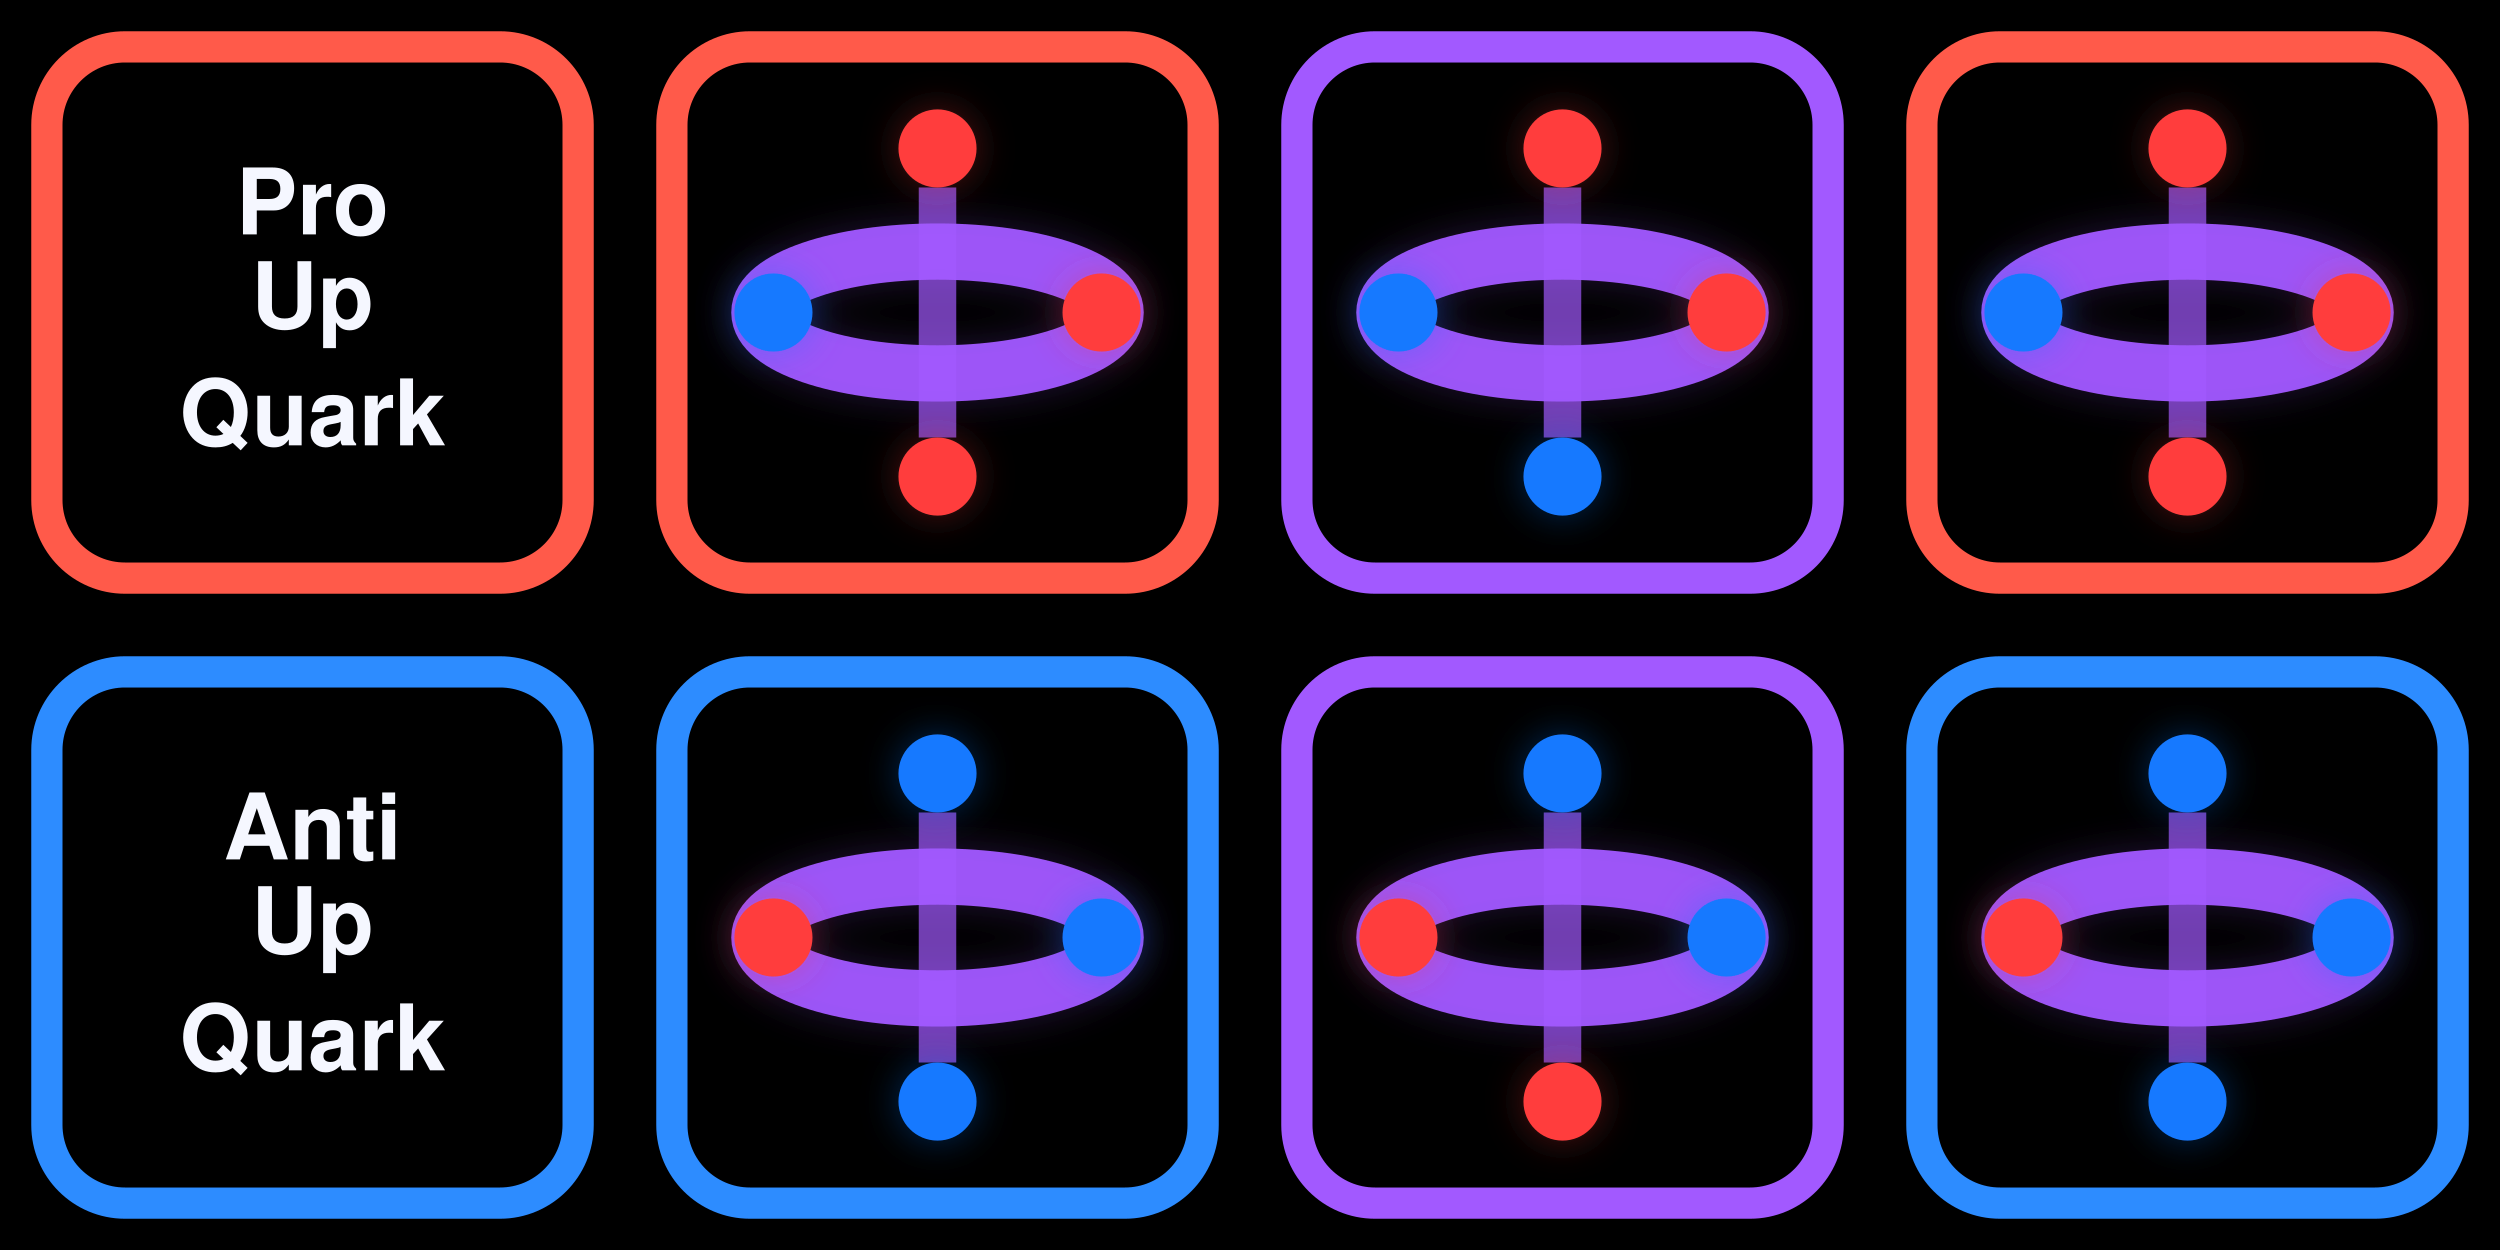
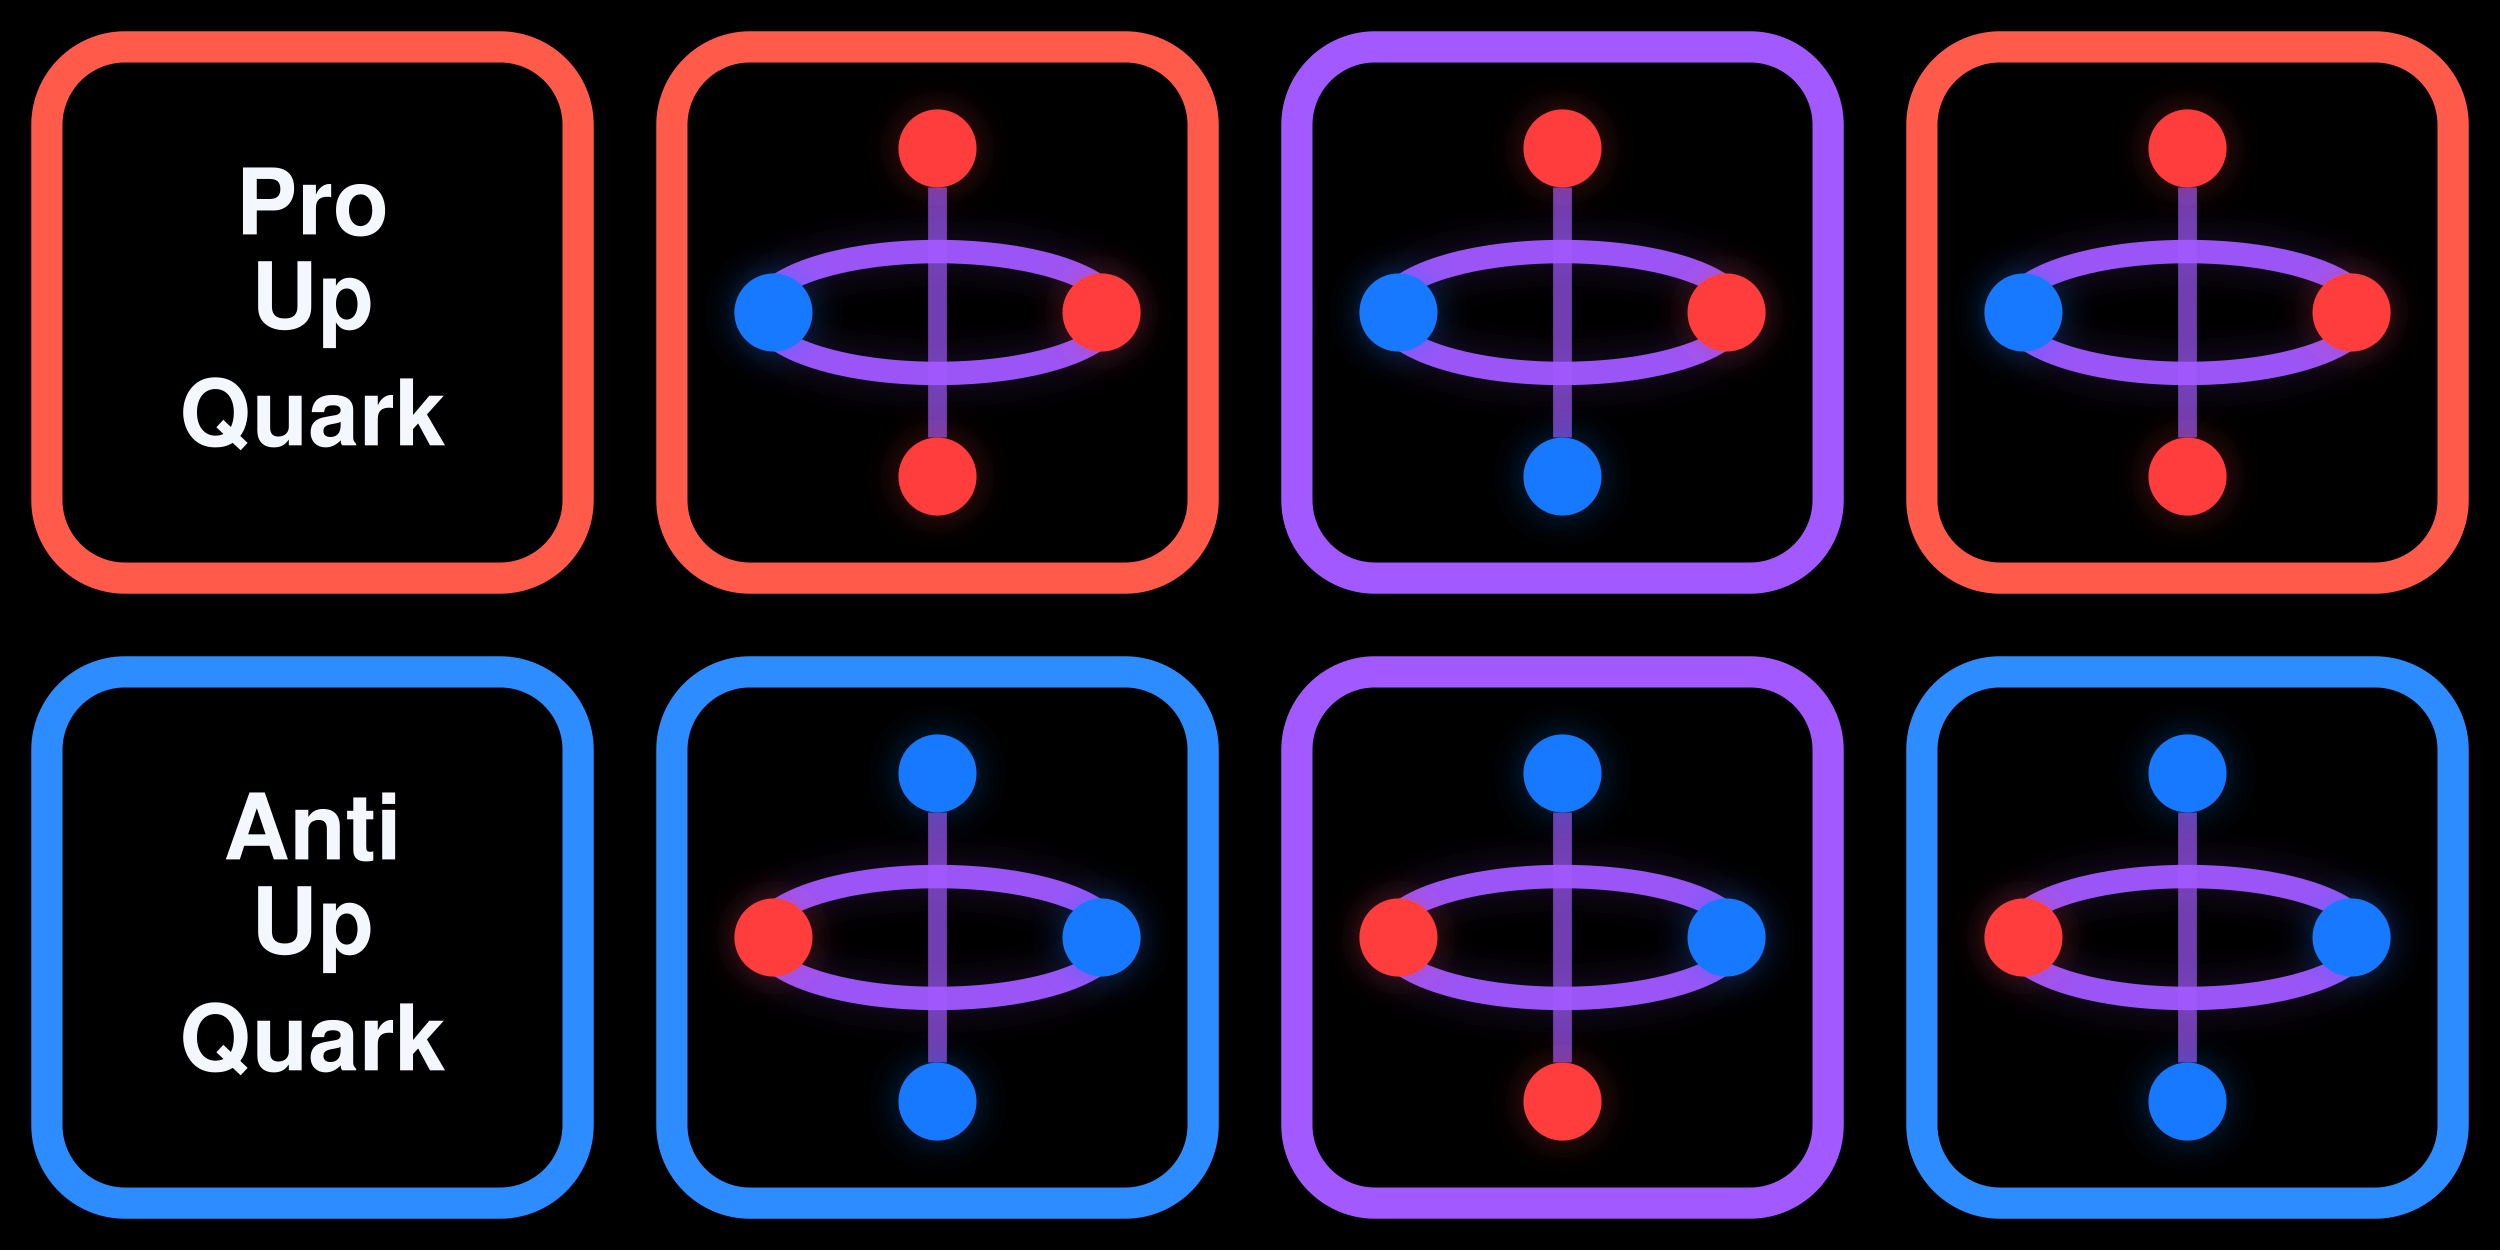
<svg xmlns="http://www.w3.org/2000/svg" viewBox="0 0 320 160" role="img" aria-labelledby="title desc">
  <g transform="translate(0.00 0.00)">
    <rect width="80" height="80" fill="#000000" />
    <rect x="6.00" y="6.00" width="68.00" height="68.00" rx="10.00" fill="none" stroke="#ff5a4a" stroke-width="4.00" />
    <text x="40.00" y="30.00" fill="#f5f7ff" font-family="'Helvetica Neue', Helvetica, Arial, sans-serif" font-size="11.75" font-weight="700" text-anchor="middle">Pro</text>
    <text x="40.00" y="42.00" fill="#f5f7ff" font-family="'Helvetica Neue', Helvetica, Arial, sans-serif" font-size="11.75" font-weight="700" text-anchor="middle">Up</text>
    <text x="40.00" y="57.00" fill="#f5f7ff" font-family="'Helvetica Neue', Helvetica, Arial, sans-serif" font-size="11.75" font-weight="700" text-anchor="middle">Quark</text>
  </g>
  <g transform="translate(80.00 0.00)">
    <rect width="80" height="80" fill="#000000" />
    <rect x="6.00" y="6.00" width="68.00" height="68.00" rx="10.00" fill="none" stroke="#ff5a4a" stroke-width="4.00" />
    <svg x="4.00" y="4.00" width="72.00" height="72.00" viewBox="0 0 120 120" aria-hidden="true">
-       <ellipse cx="60.00" cy="60.00" rx="38.00" ry="13.00" fill="none" stroke="rgba(162, 89, 255, 0.96)" stroke-width="7.20" vector-effect="non-scaling-stroke" style="filter:drop-shadow(0 0 4px rgba(162, 89, 255, 0.22))" />
-       <line x1="60.00" y1="33.33" x2="60.00" y2="86.67" fill="none" stroke="rgba(162, 89, 255, 0.82)" stroke-width="4.80" stroke-linecap="butt" vector-effect="non-scaling-stroke" opacity="0.84" />
+       <ellipse cx="60.00" cy="60.00" rx="38.00" ry="13.00" fill="none" stroke="rgba(162, 89, 255, 0.96)" stroke-width="5.00" style="filter:drop-shadow(0 0 4px rgba(162, 89, 255, 0.22))" />
+       <line x1="60.00" y1="33.33" x2="60.00" y2="86.67" fill="none" stroke="rgba(162, 89, 255, 0.82)" stroke-width="4.00" stroke-linecap="butt" opacity="0.84" />
      <circle cx="25.00" cy="60.00" r="8.33" fill="#1879ff" vector-effect="non-scaling-stroke" style="filter:drop-shadow(0 0 4px rgba(24, 121, 255, 0.34))" />
      <circle cx="95.00" cy="60.00" r="8.33" fill="#ff3d3d" vector-effect="non-scaling-stroke" style="filter:drop-shadow(0 0 4px rgba(255, 61, 61, 0.32))" />
      <circle cx="60.00" cy="25.00" r="8.33" fill="#ff3d3d" vector-effect="non-scaling-stroke" style="filter:drop-shadow(0 0 4px rgba(255, 61, 61, 0.32))" />
      <circle cx="60.00" cy="95.00" r="8.33" fill="#ff3d3d" vector-effect="non-scaling-stroke" style="filter:drop-shadow(0 0 4px rgba(255, 61, 61, 0.32))" />
    </svg>
  </g>
  <g transform="translate(160.00 0.00)">
    <rect width="80" height="80" fill="#000000" />
    <rect x="6.00" y="6.00" width="68.00" height="68.00" rx="10.00" fill="none" stroke="#a259ff" stroke-width="4.00" />
    <svg x="4.00" y="4.00" width="72.00" height="72.00" viewBox="0 0 120 120" aria-hidden="true">
-       <ellipse cx="60.00" cy="60.00" rx="38.00" ry="13.00" fill="none" stroke="rgba(162, 89, 255, 0.96)" stroke-width="7.20" vector-effect="non-scaling-stroke" style="filter:drop-shadow(0 0 4px rgba(162, 89, 255, 0.22))" />
-       <line x1="60.00" y1="33.33" x2="60.00" y2="86.67" fill="none" stroke="rgba(162, 89, 255, 0.82)" stroke-width="4.80" stroke-linecap="butt" vector-effect="non-scaling-stroke" opacity="0.84" />
+       <ellipse cx="60.00" cy="60.00" rx="38.00" ry="13.00" fill="none" stroke="rgba(162, 89, 255, 0.96)" stroke-width="5.00" style="filter:drop-shadow(0 0 4px rgba(162, 89, 255, 0.22))" />
+       <line x1="60.00" y1="33.33" x2="60.00" y2="86.67" fill="none" stroke="rgba(162, 89, 255, 0.82)" stroke-width="4.00" stroke-linecap="butt" opacity="0.84" />
      <circle cx="25.00" cy="60.00" r="8.33" fill="#1879ff" vector-effect="non-scaling-stroke" style="filter:drop-shadow(0 0 4px rgba(24, 121, 255, 0.34))" />
      <circle cx="95.00" cy="60.00" r="8.33" fill="#ff3d3d" vector-effect="non-scaling-stroke" style="filter:drop-shadow(0 0 4px rgba(255, 61, 61, 0.32))" />
      <circle cx="60.00" cy="25.00" r="8.33" fill="#ff3d3d" vector-effect="non-scaling-stroke" style="filter:drop-shadow(0 0 4px rgba(255, 61, 61, 0.32))" />
      <circle cx="60.00" cy="95.00" r="8.33" fill="#1879ff" vector-effect="non-scaling-stroke" style="filter:drop-shadow(0 0 4px rgba(24, 121, 255, 0.34))" />
    </svg>
  </g>
  <g transform="translate(240.00 0.00)">
    <rect width="80" height="80" fill="#000000" />
    <rect x="6.00" y="6.00" width="68.00" height="68.00" rx="10.00" fill="none" stroke="#ff5a4a" stroke-width="4.00" />
    <svg x="4.00" y="4.00" width="72.00" height="72.00" viewBox="0 0 120 120" aria-hidden="true">
-       <ellipse cx="60.00" cy="60.00" rx="38.00" ry="13.00" fill="none" stroke="rgba(162, 89, 255, 0.96)" stroke-width="7.20" vector-effect="non-scaling-stroke" style="filter:drop-shadow(0 0 4px rgba(162, 89, 255, 0.22))" />
-       <line x1="60.00" y1="33.33" x2="60.00" y2="86.67" fill="none" stroke="rgba(162, 89, 255, 0.82)" stroke-width="4.80" stroke-linecap="butt" vector-effect="non-scaling-stroke" opacity="0.84" />
+       <ellipse cx="60.00" cy="60.00" rx="38.00" ry="13.00" fill="none" stroke="rgba(162, 89, 255, 0.96)" stroke-width="5.00" style="filter:drop-shadow(0 0 4px rgba(162, 89, 255, 0.22))" />
+       <line x1="60.00" y1="33.33" x2="60.00" y2="86.67" fill="none" stroke="rgba(162, 89, 255, 0.82)" stroke-width="4.00" stroke-linecap="butt" opacity="0.84" />
      <circle cx="25.00" cy="60.00" r="8.33" fill="#1879ff" vector-effect="non-scaling-stroke" style="filter:drop-shadow(0 0 4px rgba(24, 121, 255, 0.34))" />
      <circle cx="95.00" cy="60.00" r="8.33" fill="#ff3d3d" vector-effect="non-scaling-stroke" style="filter:drop-shadow(0 0 4px rgba(255, 61, 61, 0.32))" />
      <circle cx="60.00" cy="25.00" r="8.33" fill="#ff3d3d" vector-effect="non-scaling-stroke" style="filter:drop-shadow(0 0 4px rgba(255, 61, 61, 0.32))" />
      <circle cx="60.00" cy="95.00" r="8.33" fill="#ff3d3d" vector-effect="non-scaling-stroke" style="filter:drop-shadow(0 0 4px rgba(255, 61, 61, 0.32))" />
    </svg>
  </g>
  <g transform="translate(0.00 80.00)">
    <rect width="80" height="80" fill="#000000" />
    <rect x="6.00" y="6.00" width="68.00" height="68.00" rx="10.00" fill="none" stroke="#2d8cff" stroke-width="4.00" />
    <text x="40.00" y="30.00" fill="#f5f7ff" font-family="'Helvetica Neue', Helvetica, Arial, sans-serif" font-size="11.75" font-weight="700" text-anchor="middle">Anti</text>
    <text x="40.00" y="42.00" fill="#f5f7ff" font-family="'Helvetica Neue', Helvetica, Arial, sans-serif" font-size="11.75" font-weight="700" text-anchor="middle">Up</text>
    <text x="40.00" y="57.00" fill="#f5f7ff" font-family="'Helvetica Neue', Helvetica, Arial, sans-serif" font-size="11.75" font-weight="700" text-anchor="middle">Quark</text>
  </g>
  <g transform="translate(80.00 80.00)">
    <rect width="80" height="80" fill="#000000" />
    <rect x="6.00" y="6.00" width="68.00" height="68.00" rx="10.00" fill="none" stroke="#2d8cff" stroke-width="4.00" />
    <svg x="4.00" y="4.00" width="72.00" height="72.00" viewBox="0 0 120 120" aria-hidden="true">
-       <ellipse cx="60.00" cy="60.00" rx="38.00" ry="13.00" fill="none" stroke="rgba(162, 89, 255, 0.96)" stroke-width="7.20" vector-effect="non-scaling-stroke" style="filter:drop-shadow(0 0 4px rgba(162, 89, 255, 0.22))" />
-       <line x1="60.00" y1="33.33" x2="60.00" y2="86.67" fill="none" stroke="rgba(162, 89, 255, 0.82)" stroke-width="4.80" stroke-linecap="butt" vector-effect="non-scaling-stroke" opacity="0.84" />
+       <ellipse cx="60.00" cy="60.00" rx="38.00" ry="13.00" fill="none" stroke="rgba(162, 89, 255, 0.96)" stroke-width="5.00" style="filter:drop-shadow(0 0 4px rgba(162, 89, 255, 0.22))" />
+       <line x1="60.00" y1="33.33" x2="60.00" y2="86.67" fill="none" stroke="rgba(162, 89, 255, 0.82)" stroke-width="4.00" stroke-linecap="butt" opacity="0.84" />
      <circle cx="25.00" cy="60.00" r="8.33" fill="#ff3d3d" vector-effect="non-scaling-stroke" style="filter:drop-shadow(0 0 4px rgba(255, 61, 61, 0.32))" />
      <circle cx="95.00" cy="60.00" r="8.33" fill="#1879ff" vector-effect="non-scaling-stroke" style="filter:drop-shadow(0 0 4px rgba(24, 121, 255, 0.34))" />
      <circle cx="60.00" cy="25.00" r="8.33" fill="#1879ff" vector-effect="non-scaling-stroke" style="filter:drop-shadow(0 0 4px rgba(24, 121, 255, 0.34))" />
      <circle cx="60.00" cy="95.00" r="8.33" fill="#1879ff" vector-effect="non-scaling-stroke" style="filter:drop-shadow(0 0 4px rgba(24, 121, 255, 0.34))" />
    </svg>
  </g>
  <g transform="translate(160.00 80.00)">
    <rect width="80" height="80" fill="#000000" />
    <rect x="6.00" y="6.00" width="68.00" height="68.00" rx="10.00" fill="none" stroke="#a259ff" stroke-width="4.00" />
    <svg x="4.00" y="4.00" width="72.00" height="72.00" viewBox="0 0 120 120" aria-hidden="true">
-       <ellipse cx="60.00" cy="60.00" rx="38.00" ry="13.00" fill="none" stroke="rgba(162, 89, 255, 0.96)" stroke-width="7.20" vector-effect="non-scaling-stroke" style="filter:drop-shadow(0 0 4px rgba(162, 89, 255, 0.22))" />
-       <line x1="60.00" y1="33.33" x2="60.00" y2="86.67" fill="none" stroke="rgba(162, 89, 255, 0.82)" stroke-width="4.80" stroke-linecap="butt" vector-effect="non-scaling-stroke" opacity="0.84" />
+       <ellipse cx="60.00" cy="60.00" rx="38.00" ry="13.00" fill="none" stroke="rgba(162, 89, 255, 0.96)" stroke-width="5.00" style="filter:drop-shadow(0 0 4px rgba(162, 89, 255, 0.22))" />
+       <line x1="60.00" y1="33.33" x2="60.00" y2="86.67" fill="none" stroke="rgba(162, 89, 255, 0.82)" stroke-width="4.00" stroke-linecap="butt" opacity="0.84" />
      <circle cx="25.00" cy="60.00" r="8.33" fill="#ff3d3d" vector-effect="non-scaling-stroke" style="filter:drop-shadow(0 0 4px rgba(255, 61, 61, 0.32))" />
      <circle cx="95.00" cy="60.00" r="8.33" fill="#1879ff" vector-effect="non-scaling-stroke" style="filter:drop-shadow(0 0 4px rgba(24, 121, 255, 0.34))" />
      <circle cx="60.00" cy="25.00" r="8.33" fill="#1879ff" vector-effect="non-scaling-stroke" style="filter:drop-shadow(0 0 4px rgba(24, 121, 255, 0.34))" />
      <circle cx="60.00" cy="95.00" r="8.33" fill="#ff3d3d" vector-effect="non-scaling-stroke" style="filter:drop-shadow(0 0 4px rgba(255, 61, 61, 0.32))" />
    </svg>
  </g>
  <g transform="translate(240.00 80.00)">
    <rect width="80" height="80" fill="#000000" />
    <rect x="6.00" y="6.00" width="68.00" height="68.00" rx="10.00" fill="none" stroke="#2d8cff" stroke-width="4.00" />
    <svg x="4.00" y="4.00" width="72.00" height="72.00" viewBox="0 0 120 120" aria-hidden="true">
-       <ellipse cx="60.00" cy="60.00" rx="38.00" ry="13.00" fill="none" stroke="rgba(162, 89, 255, 0.96)" stroke-width="7.20" vector-effect="non-scaling-stroke" style="filter:drop-shadow(0 0 4px rgba(162, 89, 255, 0.22))" />
-       <line x1="60.00" y1="33.33" x2="60.00" y2="86.67" fill="none" stroke="rgba(162, 89, 255, 0.82)" stroke-width="4.80" stroke-linecap="butt" vector-effect="non-scaling-stroke" opacity="0.84" />
+       <ellipse cx="60.00" cy="60.00" rx="38.00" ry="13.00" fill="none" stroke="rgba(162, 89, 255, 0.96)" stroke-width="5.00" style="filter:drop-shadow(0 0 4px rgba(162, 89, 255, 0.22))" />
+       <line x1="60.00" y1="33.33" x2="60.00" y2="86.67" fill="none" stroke="rgba(162, 89, 255, 0.82)" stroke-width="4.00" stroke-linecap="butt" opacity="0.84" />
      <circle cx="25.00" cy="60.00" r="8.33" fill="#ff3d3d" vector-effect="non-scaling-stroke" style="filter:drop-shadow(0 0 4px rgba(255, 61, 61, 0.32))" />
      <circle cx="95.00" cy="60.00" r="8.33" fill="#1879ff" vector-effect="non-scaling-stroke" style="filter:drop-shadow(0 0 4px rgba(24, 121, 255, 0.34))" />
      <circle cx="60.00" cy="25.00" r="8.33" fill="#1879ff" vector-effect="non-scaling-stroke" style="filter:drop-shadow(0 0 4px rgba(24, 121, 255, 0.34))" />
      <circle cx="60.00" cy="95.00" r="8.33" fill="#1879ff" vector-effect="non-scaling-stroke" style="filter:drop-shadow(0 0 4px rgba(24, 121, 255, 0.34))" />
    </svg>
  </g>
</svg>
